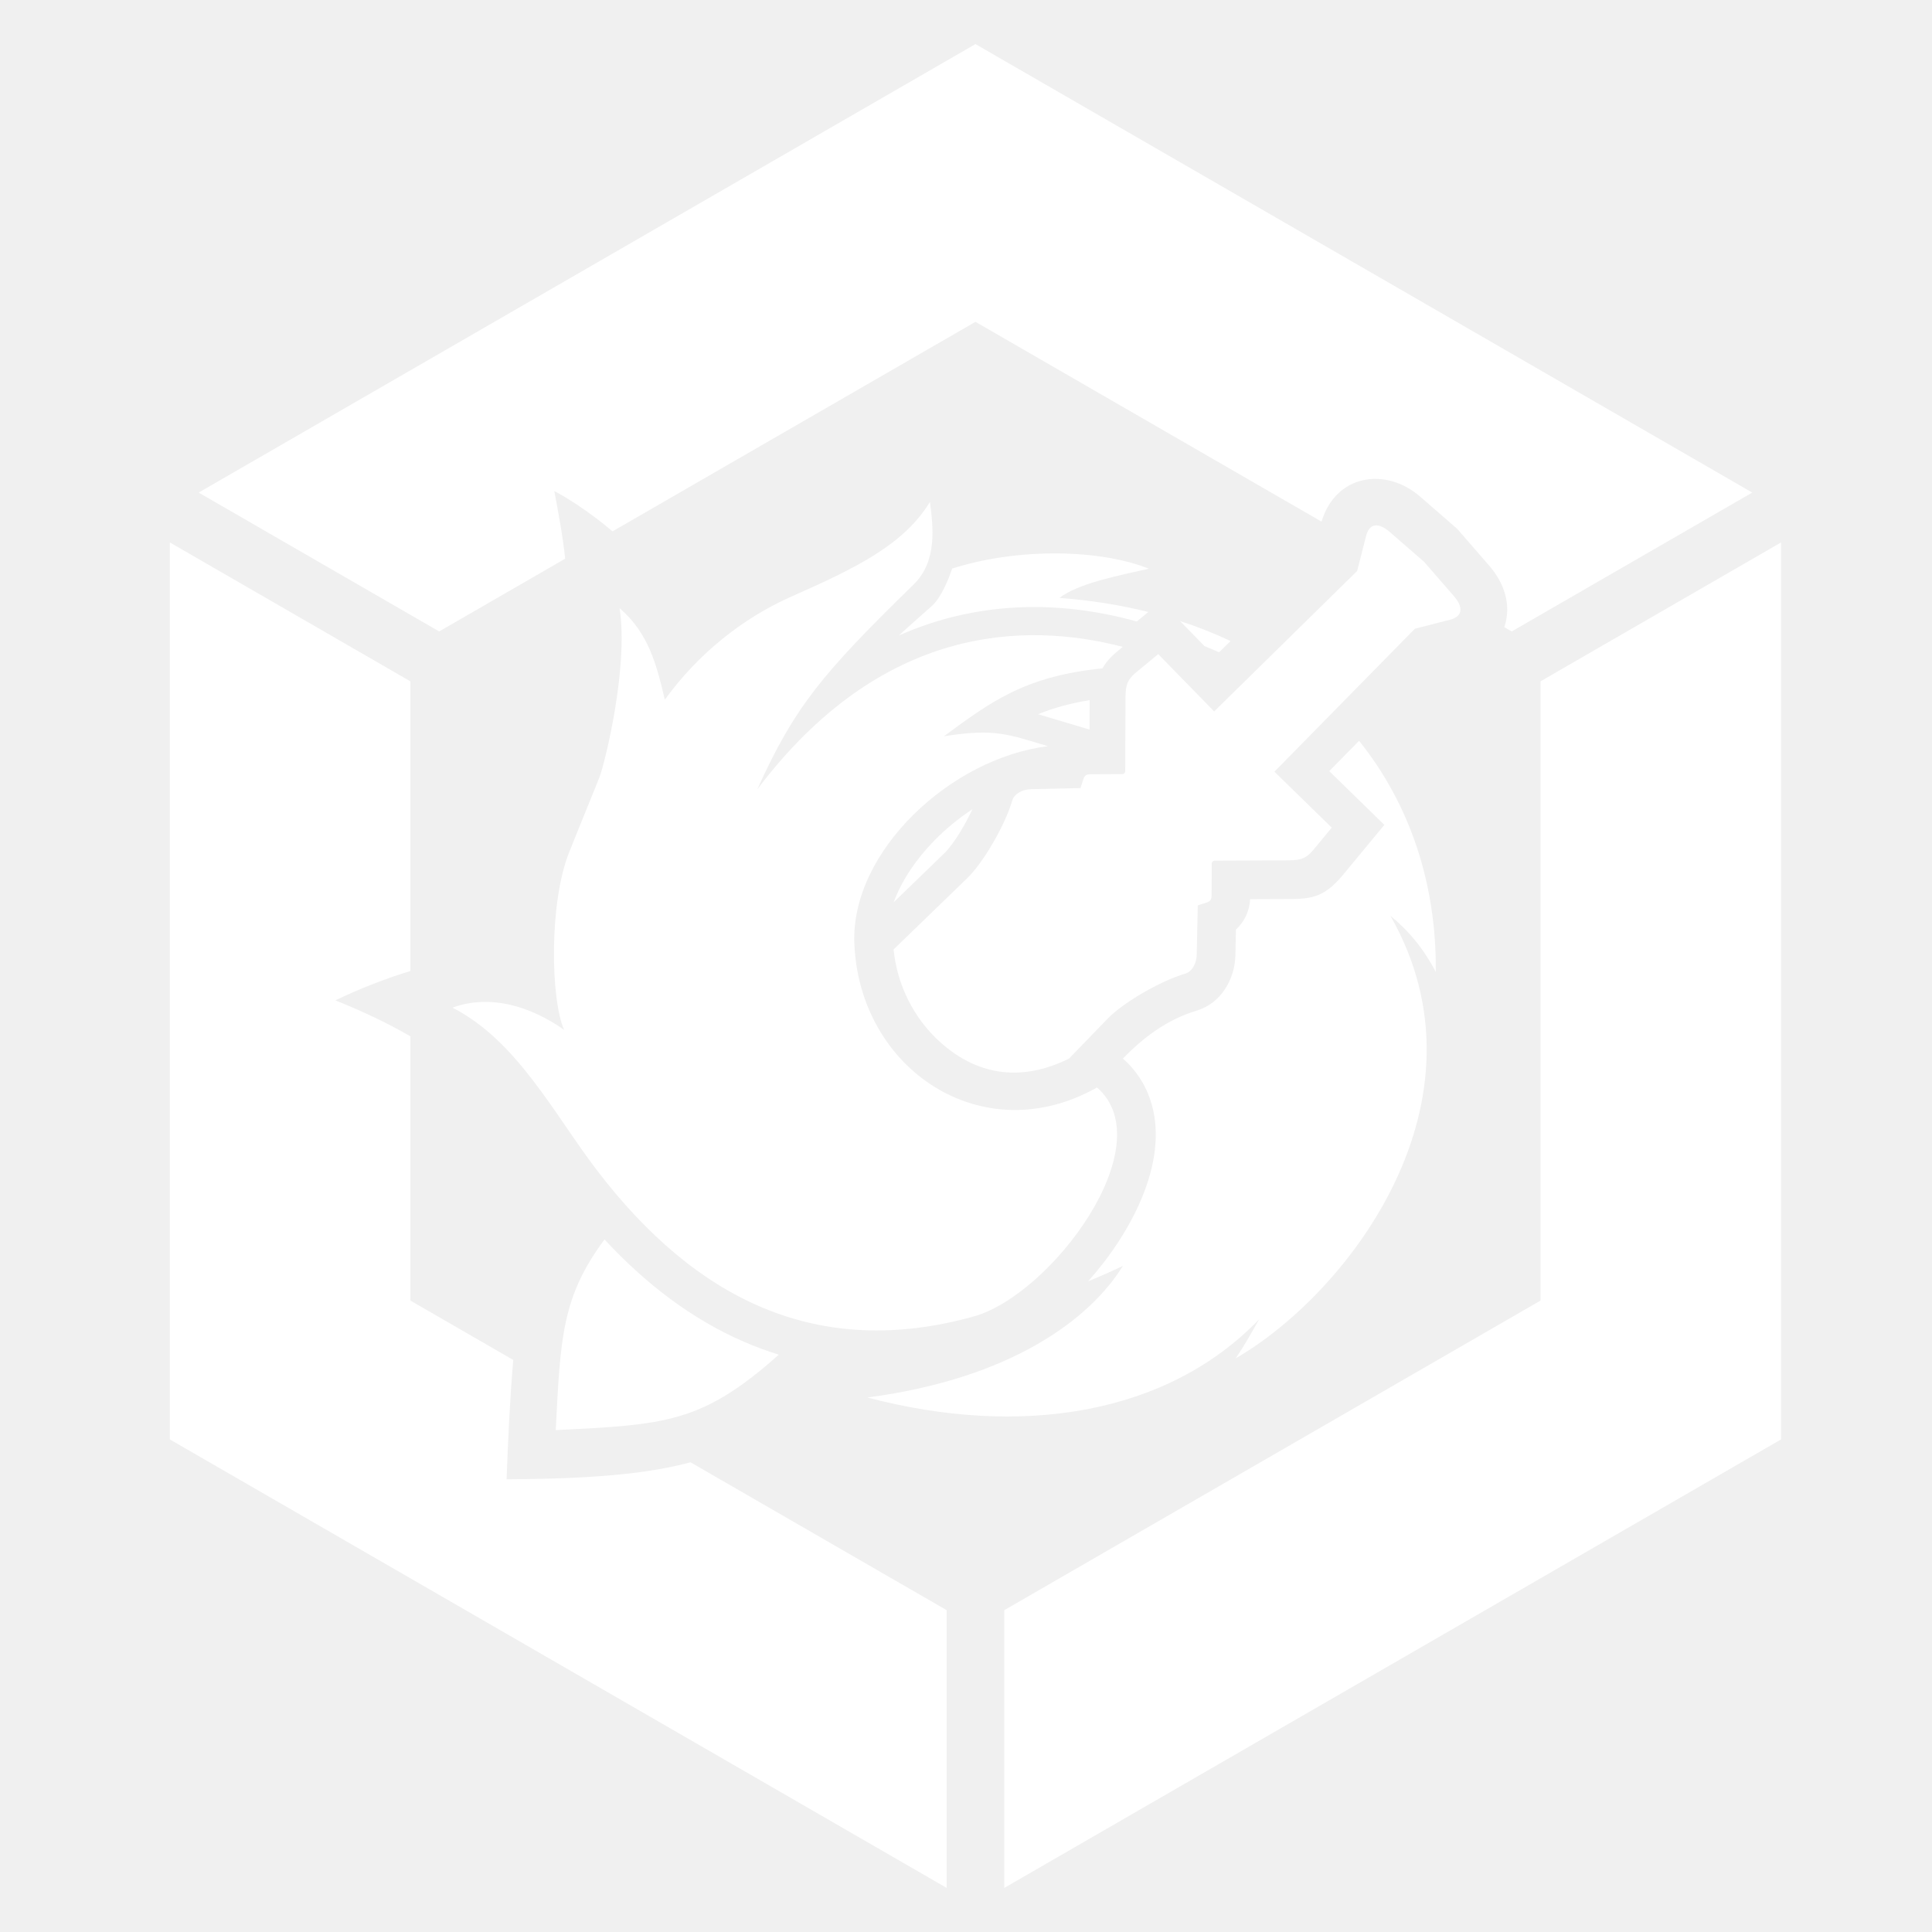
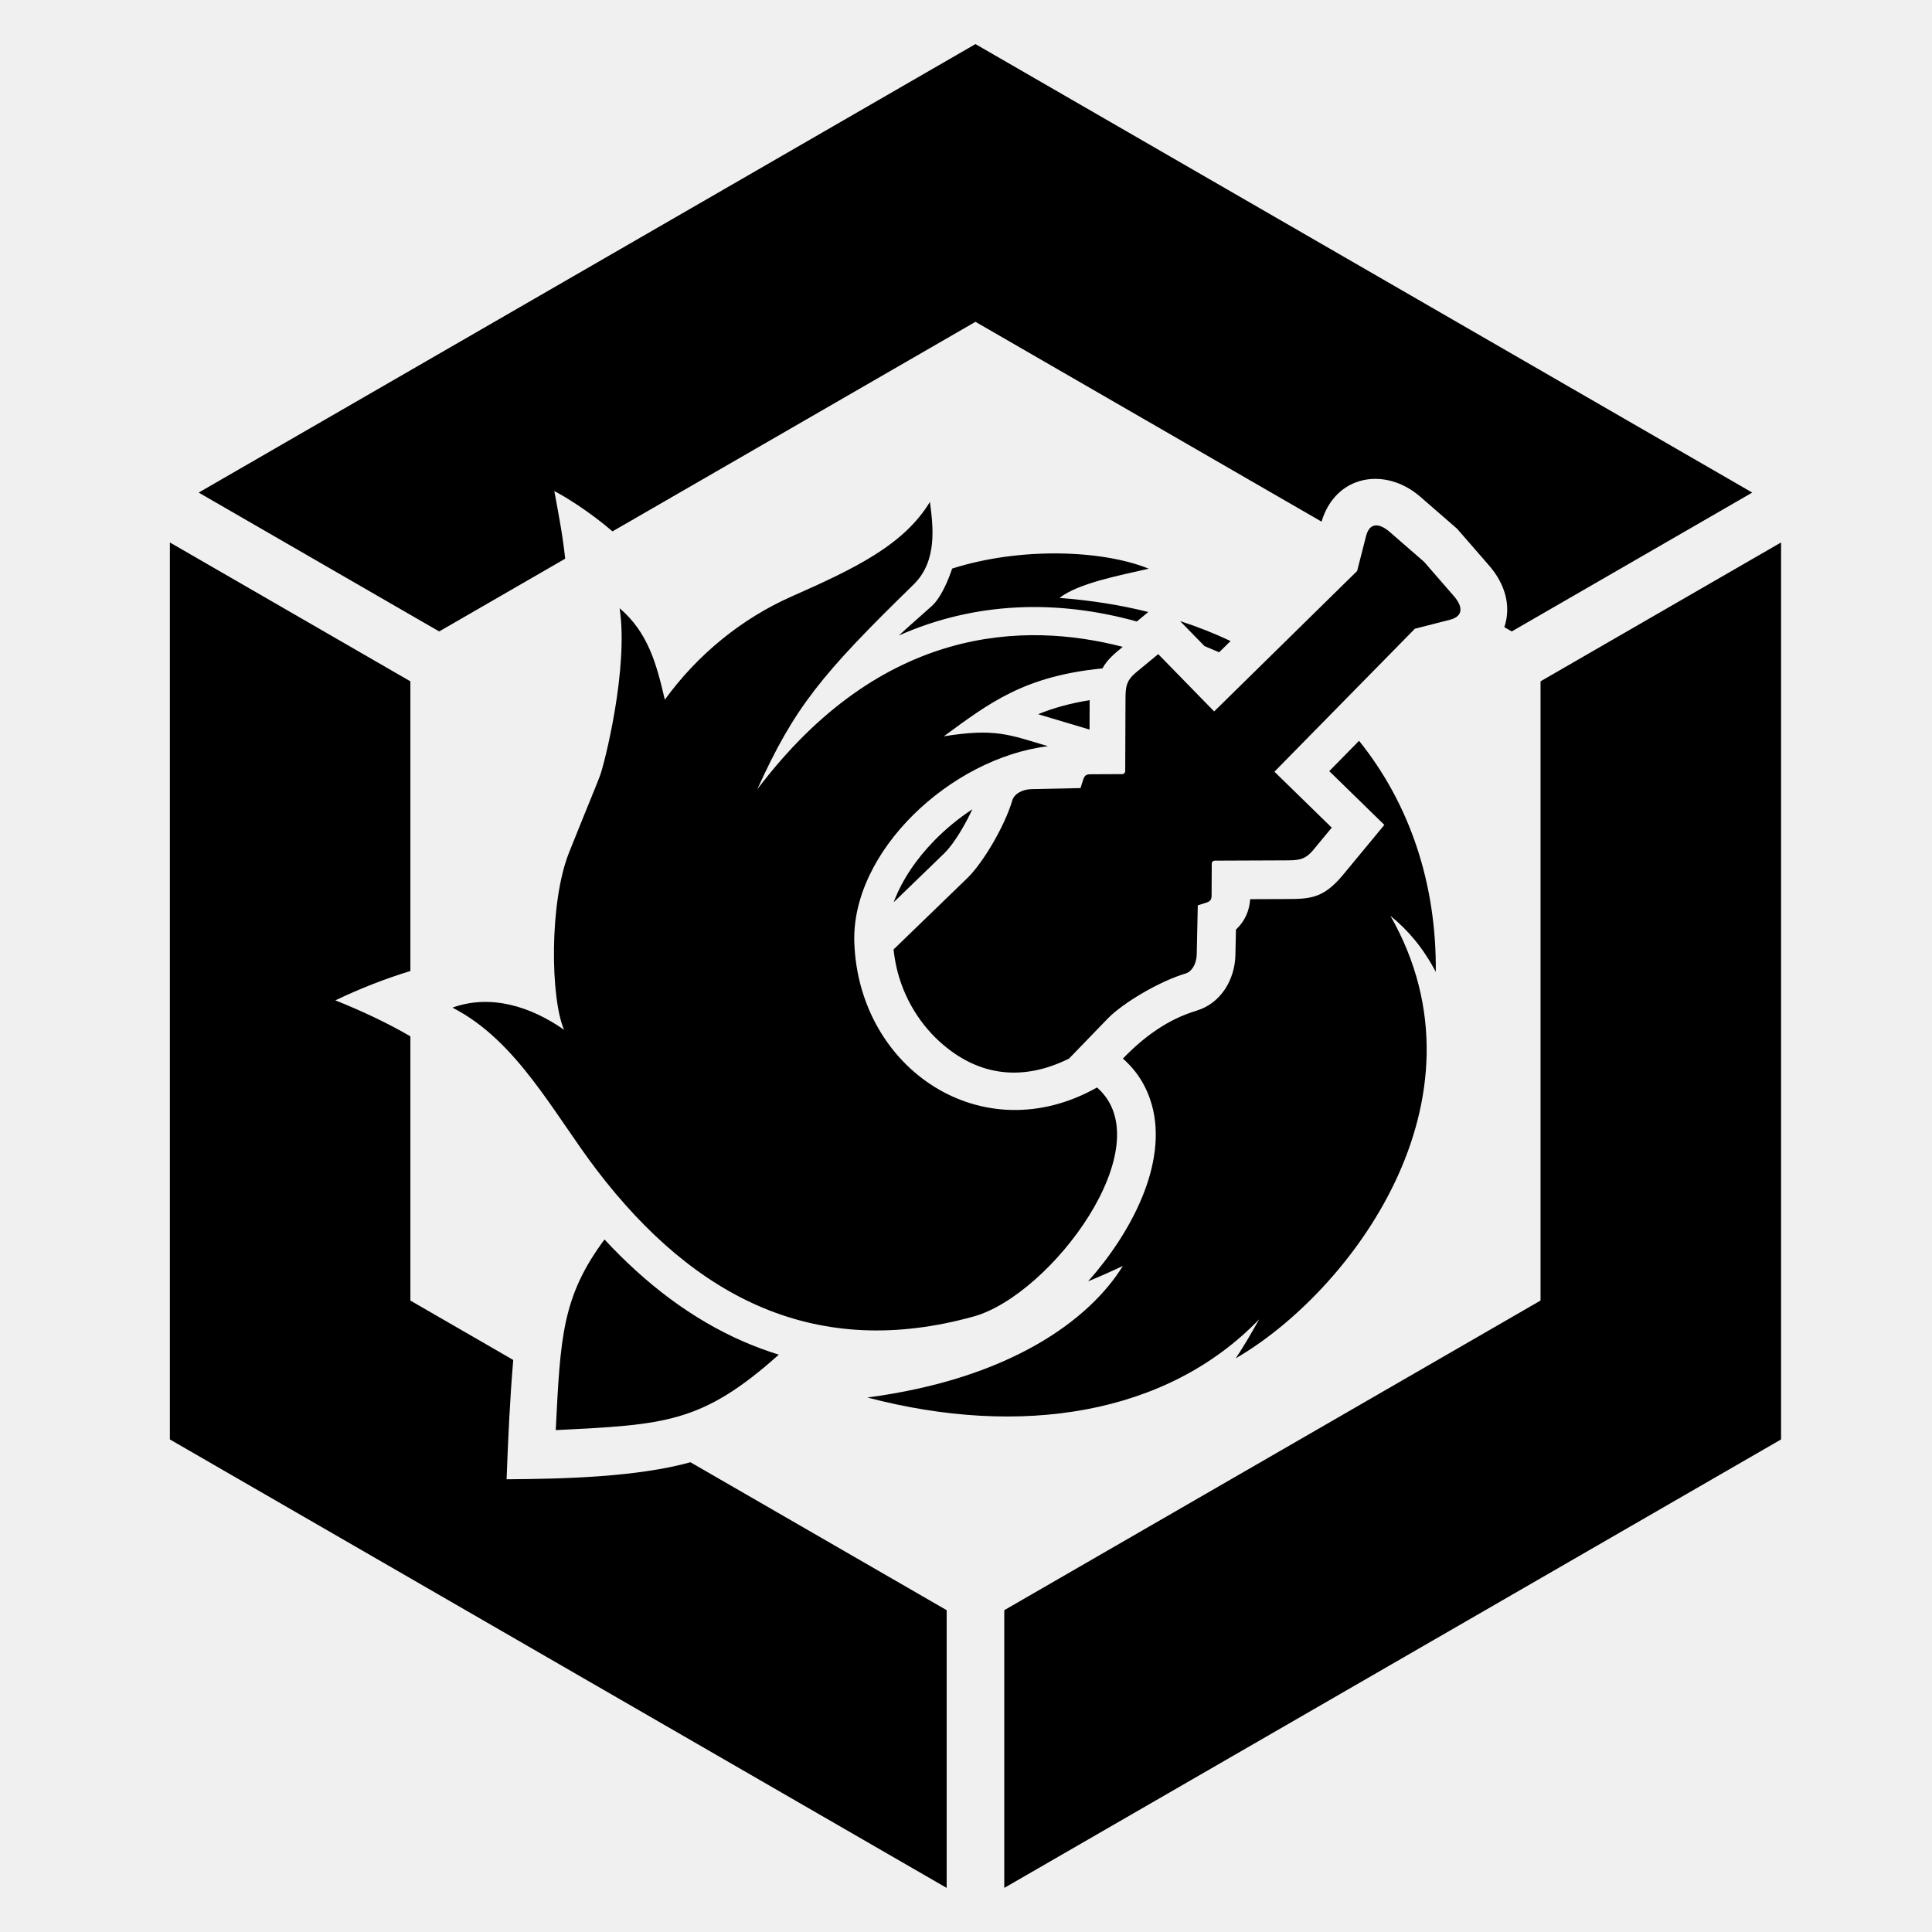
- <svg xmlns="http://www.w3.org/2000/svg" version="1.1" xml:space="preserve" width="256px" height="256px" viewBox="0 0 256 256" fill="#fff">
+ <svg xmlns="http://www.w3.org/2000/svg" version="1.1" xml:space="preserve" width="24px" height="24px" viewBox="0 0 256 256" fill="currentColor">
  <g>
    <path class="fil0" d="M129.254 5.842l102.93 59.427 -31.87 18.4 -0.982 -0.566c0.994,-2.975 -0.028,-5.876 -2.019,-8.167l-4.238 -4.874 -4.875 -4.238c-4.609,-4.007 -11.22,-2.951 -13.087,3.295l-45.859 -26.476 -48.092 27.766c-3.008,-2.576 -6.243,-4.596 -7.711,-5.336 0.556,3.007 1.122,5.906 1.436,8.959l-16.692 9.637 -31.87 -18.4 102.929 -59.427zm106.746 66.036l0 118.854 -102.929 59.426 0 -36.801 71.059 -41.026 0 -82.052 31.87 -18.401zm-110.561 178.28l-102.93 -59.426 0 -118.854 31.87 18.401 0 38.385c-3.301,1.009 -6.634,2.304 -9.941,3.888 3.476,1.394 6.816,2.952 9.941,4.768l0 35.011 13.63 7.87c-0.448,5.196 -0.681,10.447 -0.884,15.81 7.698,-0.047 17.263,-0.298 24.365,-2.254l33.949 19.6 0 36.801zm-51.799 -60.661c0.616,-12.288 0.824,-17.667 6.46,-25.262 5.453,5.878 11.556,10.552 18.453,13.546 1.514,0.657 3.062,1.231 4.644,1.718 -10.202,9.114 -15.093,9.273 -29.557,9.998zm55.206 -82.269c-1.804,1.186 -3.492,2.571 -4.996,4.101 -2.432,2.476 -4.35,5.302 -5.436,8.228l6.691 -6.474c1.381,-1.335 2.902,-4.048 3.741,-5.855zm15.54 -14.454c-2.664,0.429 -4.875,1.064 -6.833,1.861 2.112,0.623 4.007,1.195 6.817,2.037 0.006,-1.3 0.011,-2.599 0.016,-3.898zm15.213 -7.165l1.942 0.821 1.516 -1.49c-2.118,-1 -4.351,-1.885 -6.694,-2.647l3.236 3.316zm-7.44 -4.519c-3.687,-0.918 -7.615,-1.549 -11.775,-1.863 2.509,-1.954 8.004,-2.992 11.839,-3.871 -6.24,-2.525 -17.137,-2.863 -26.058,-0.017 -0.495,1.506 -1.483,3.868 -2.685,4.952 -1.586,1.43 -3.063,2.694 -4.373,3.915 10.1,-4.479 20.923,-4.799 31.527,-1.855l1.525 -1.261zm-70.059 -0.501c1.213,7.898 -1.998,20.612 -2.61,22.231 -0.613,1.618 -1.421,3.479 -4.084,10.137 -2.664,6.658 -2.451,19.463 -0.66,23.5 -4.342,-3.055 -9.693,-4.784 -14.795,-2.94 8.582,4.379 13.448,14.094 19.147,21.551 13.089,17.129 29.219,25.133 49.926,19.37 10.231,-2.847 25.104,-22.701 16.335,-30.342 -15.181,8.569 -31.513,-2.404 -32.155,-19.114 -0.467,-12.171 12.786,-24.526 25.65,-26.107 -5.249,-1.572 -7.043,-2.387 -13.788,-1.313 6.068,-4.449 10.642,-7.967 21.017,-8.998 0.637,-1.192 1.667,-2.01 2.687,-2.853 -12.985,-3.363 -31.961,-2.924 -48.429,18.886 4.904,-10.82 8.443,-15.182 20.698,-27.127 3.233,-3.151 2.587,-7.771 2.183,-10.966 -3.448,5.663 -9.754,8.745 -18.349,12.542 -6.518,2.879 -12.428,7.647 -16.78,13.669 -1.091,-4.665 -2.175,-8.865 -5.993,-12.126zm62.075 89.198c1.551,-0.64 3.084,-1.321 4.608,-2.046 -4.35,7.066 -14.86,14.943 -33.852,17.435 20.304,5.345 39.698,2.31 51.914,-10.359 -0.979,1.719 -1.998,3.546 -3.118,5.174 14.984,-8.658 34.487,-34.111 20.514,-58.638 2.36,1.92 4.335,4.253 6.008,7.432 0.11,-11.661 -3.429,-22.244 -10.167,-30.625l-3.947 4.018 7.299 7.124 -5.446 6.584c-2.667,3.225 -4.416,3.231 -7.72,3.242l-4.616 0.018c-0.087,1.544 -0.742,2.979 -1.882,4.027l-0.072 3.376c-0.069,3.225 -1.915,6.394 -5.122,7.359l0.001 0.005c-3.864,1.15 -7.022,3.497 -9.786,6.353 1.943,1.713 3.186,3.805 3.841,6.157 1.06,3.809 0.418,8.087 -1.322,12.281 -1.663,4.008 -4.251,7.851 -7.135,11.083zm-25.774 -43.979l9.782 -9.463c1.993,-1.929 4.901,-6.745 5.964,-10.318 0.226,-0.761 1.197,-1.434 2.541,-1.463l6.485 -0.139 0.357 -1.122c0.196,-0.616 0.459,-0.706 1.011,-0.709l4.176 -0.02c0.213,-0.001 0.378,-0.187 0.379,-0.39l0.037 -9.184c0.007,-1.797 -0.026,-2.719 1.393,-3.893l2.944 -2.433 7.412 7.594 18.945 -18.61 1.185 -4.634c0.463,-1.81 1.741,-1.749 3.146,-0.528l4.538 3.945 3.945 4.538c1.22,1.405 1.282,2.683 -0.528,3.146l-4.634 1.185 -18.611 18.945 7.595 7.412 -2.434 2.943c-1.173,1.42 -2.096,1.387 -3.892,1.394l-9.184 0.037c-0.203,0 -0.389,0.166 -0.39,0.379l-0.02 4.176c-0.003,0.552 -0.093,0.815 -0.709,1.011l-1.122 0.358 -0.139 6.484c-0.029,1.344 -0.703,2.315 -1.463,2.541 -3.573,1.063 -8.389,3.971 -10.318,5.964l-5.142 5.316c-5.88,2.918 -11.824,2.547 -17.096,-2.205 -3.029,-2.731 -5.197,-6.561 -5.943,-10.779 -0.091,-0.512 -0.161,-1.005 -0.21,-1.478z" />
  </g>
</svg>
